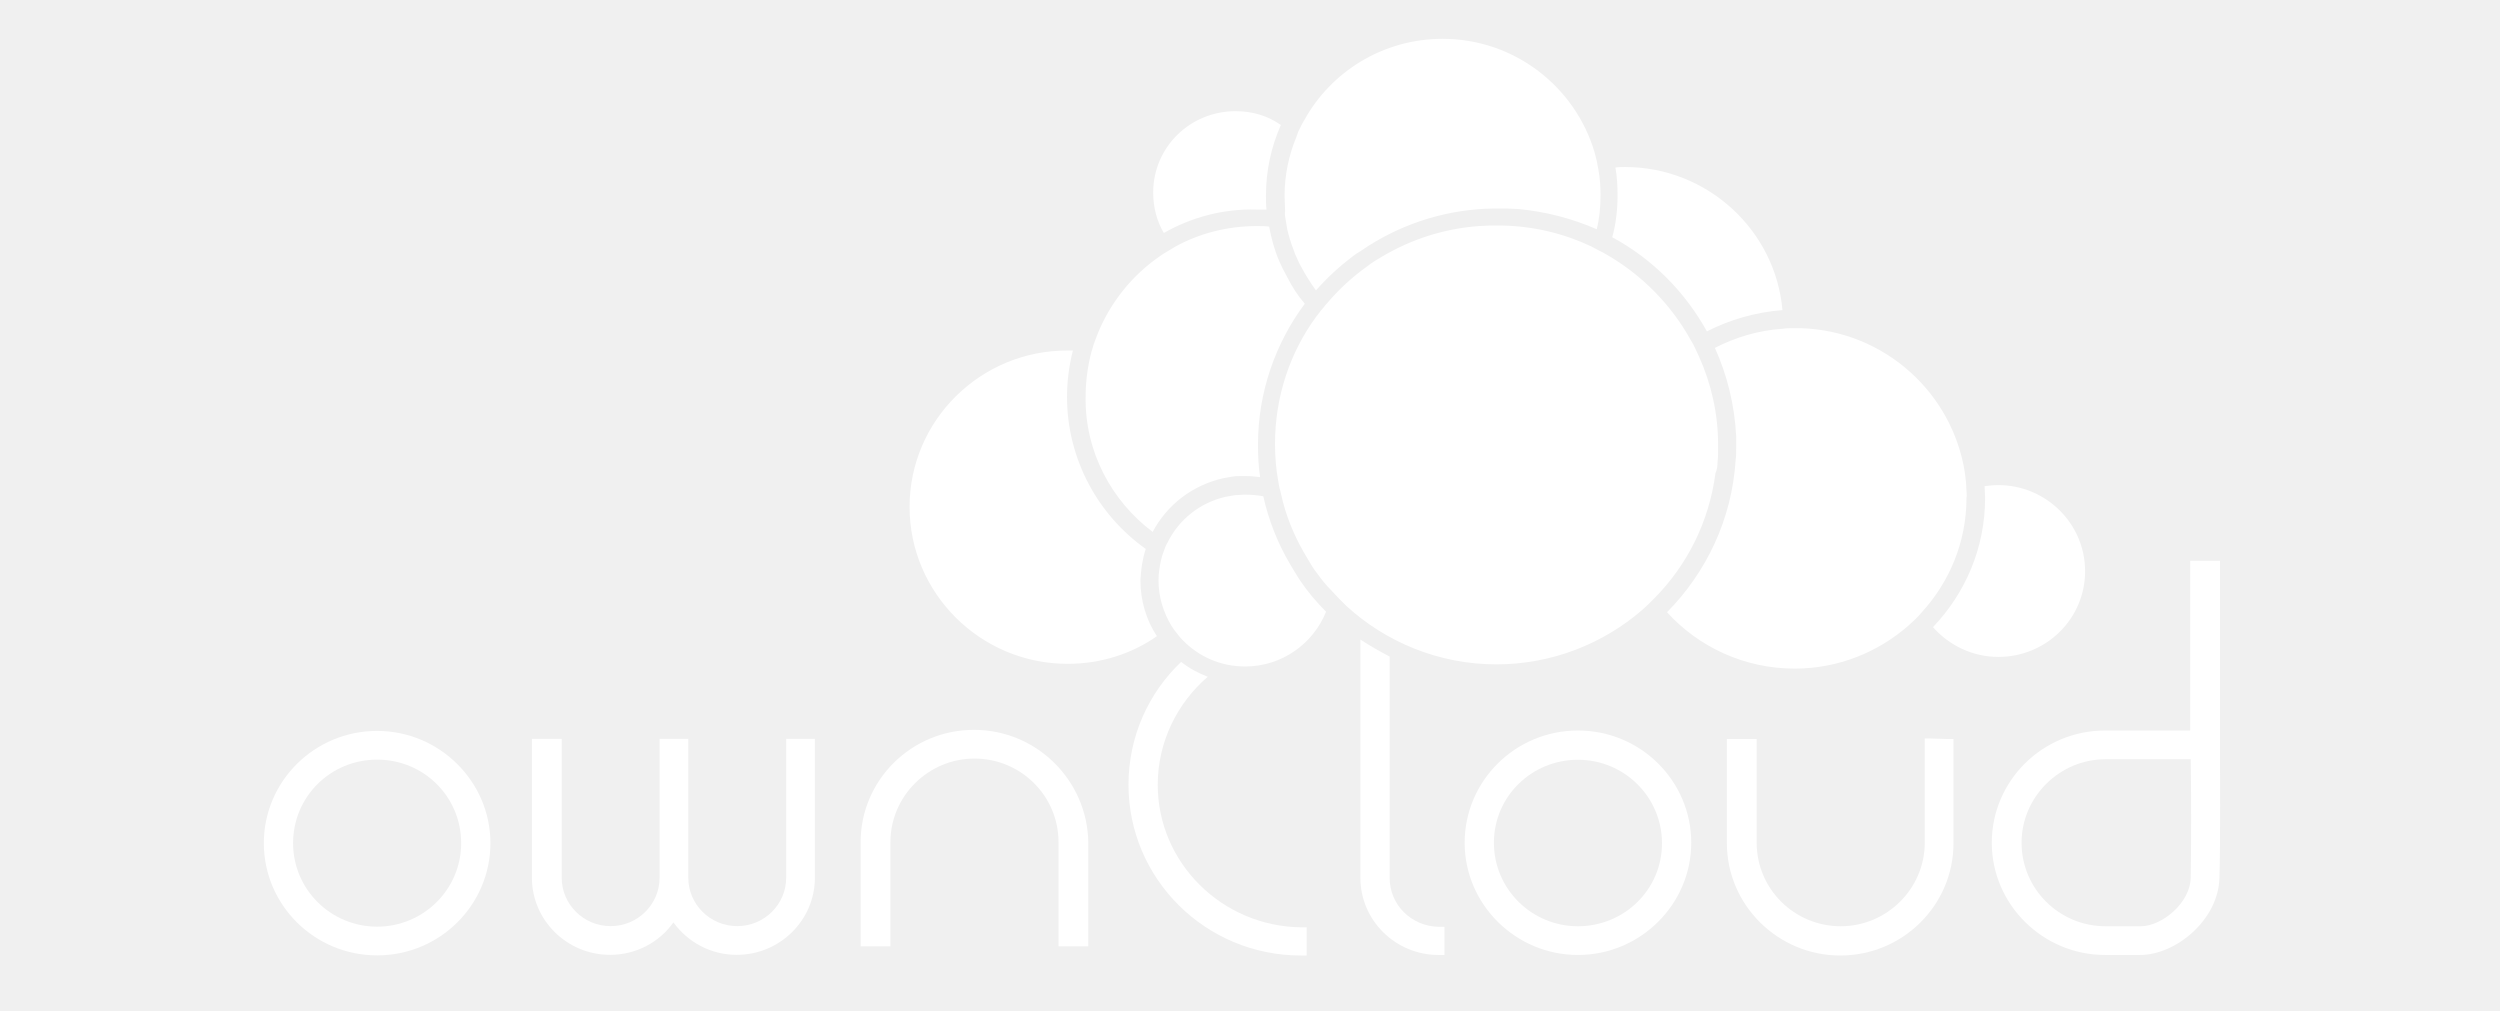
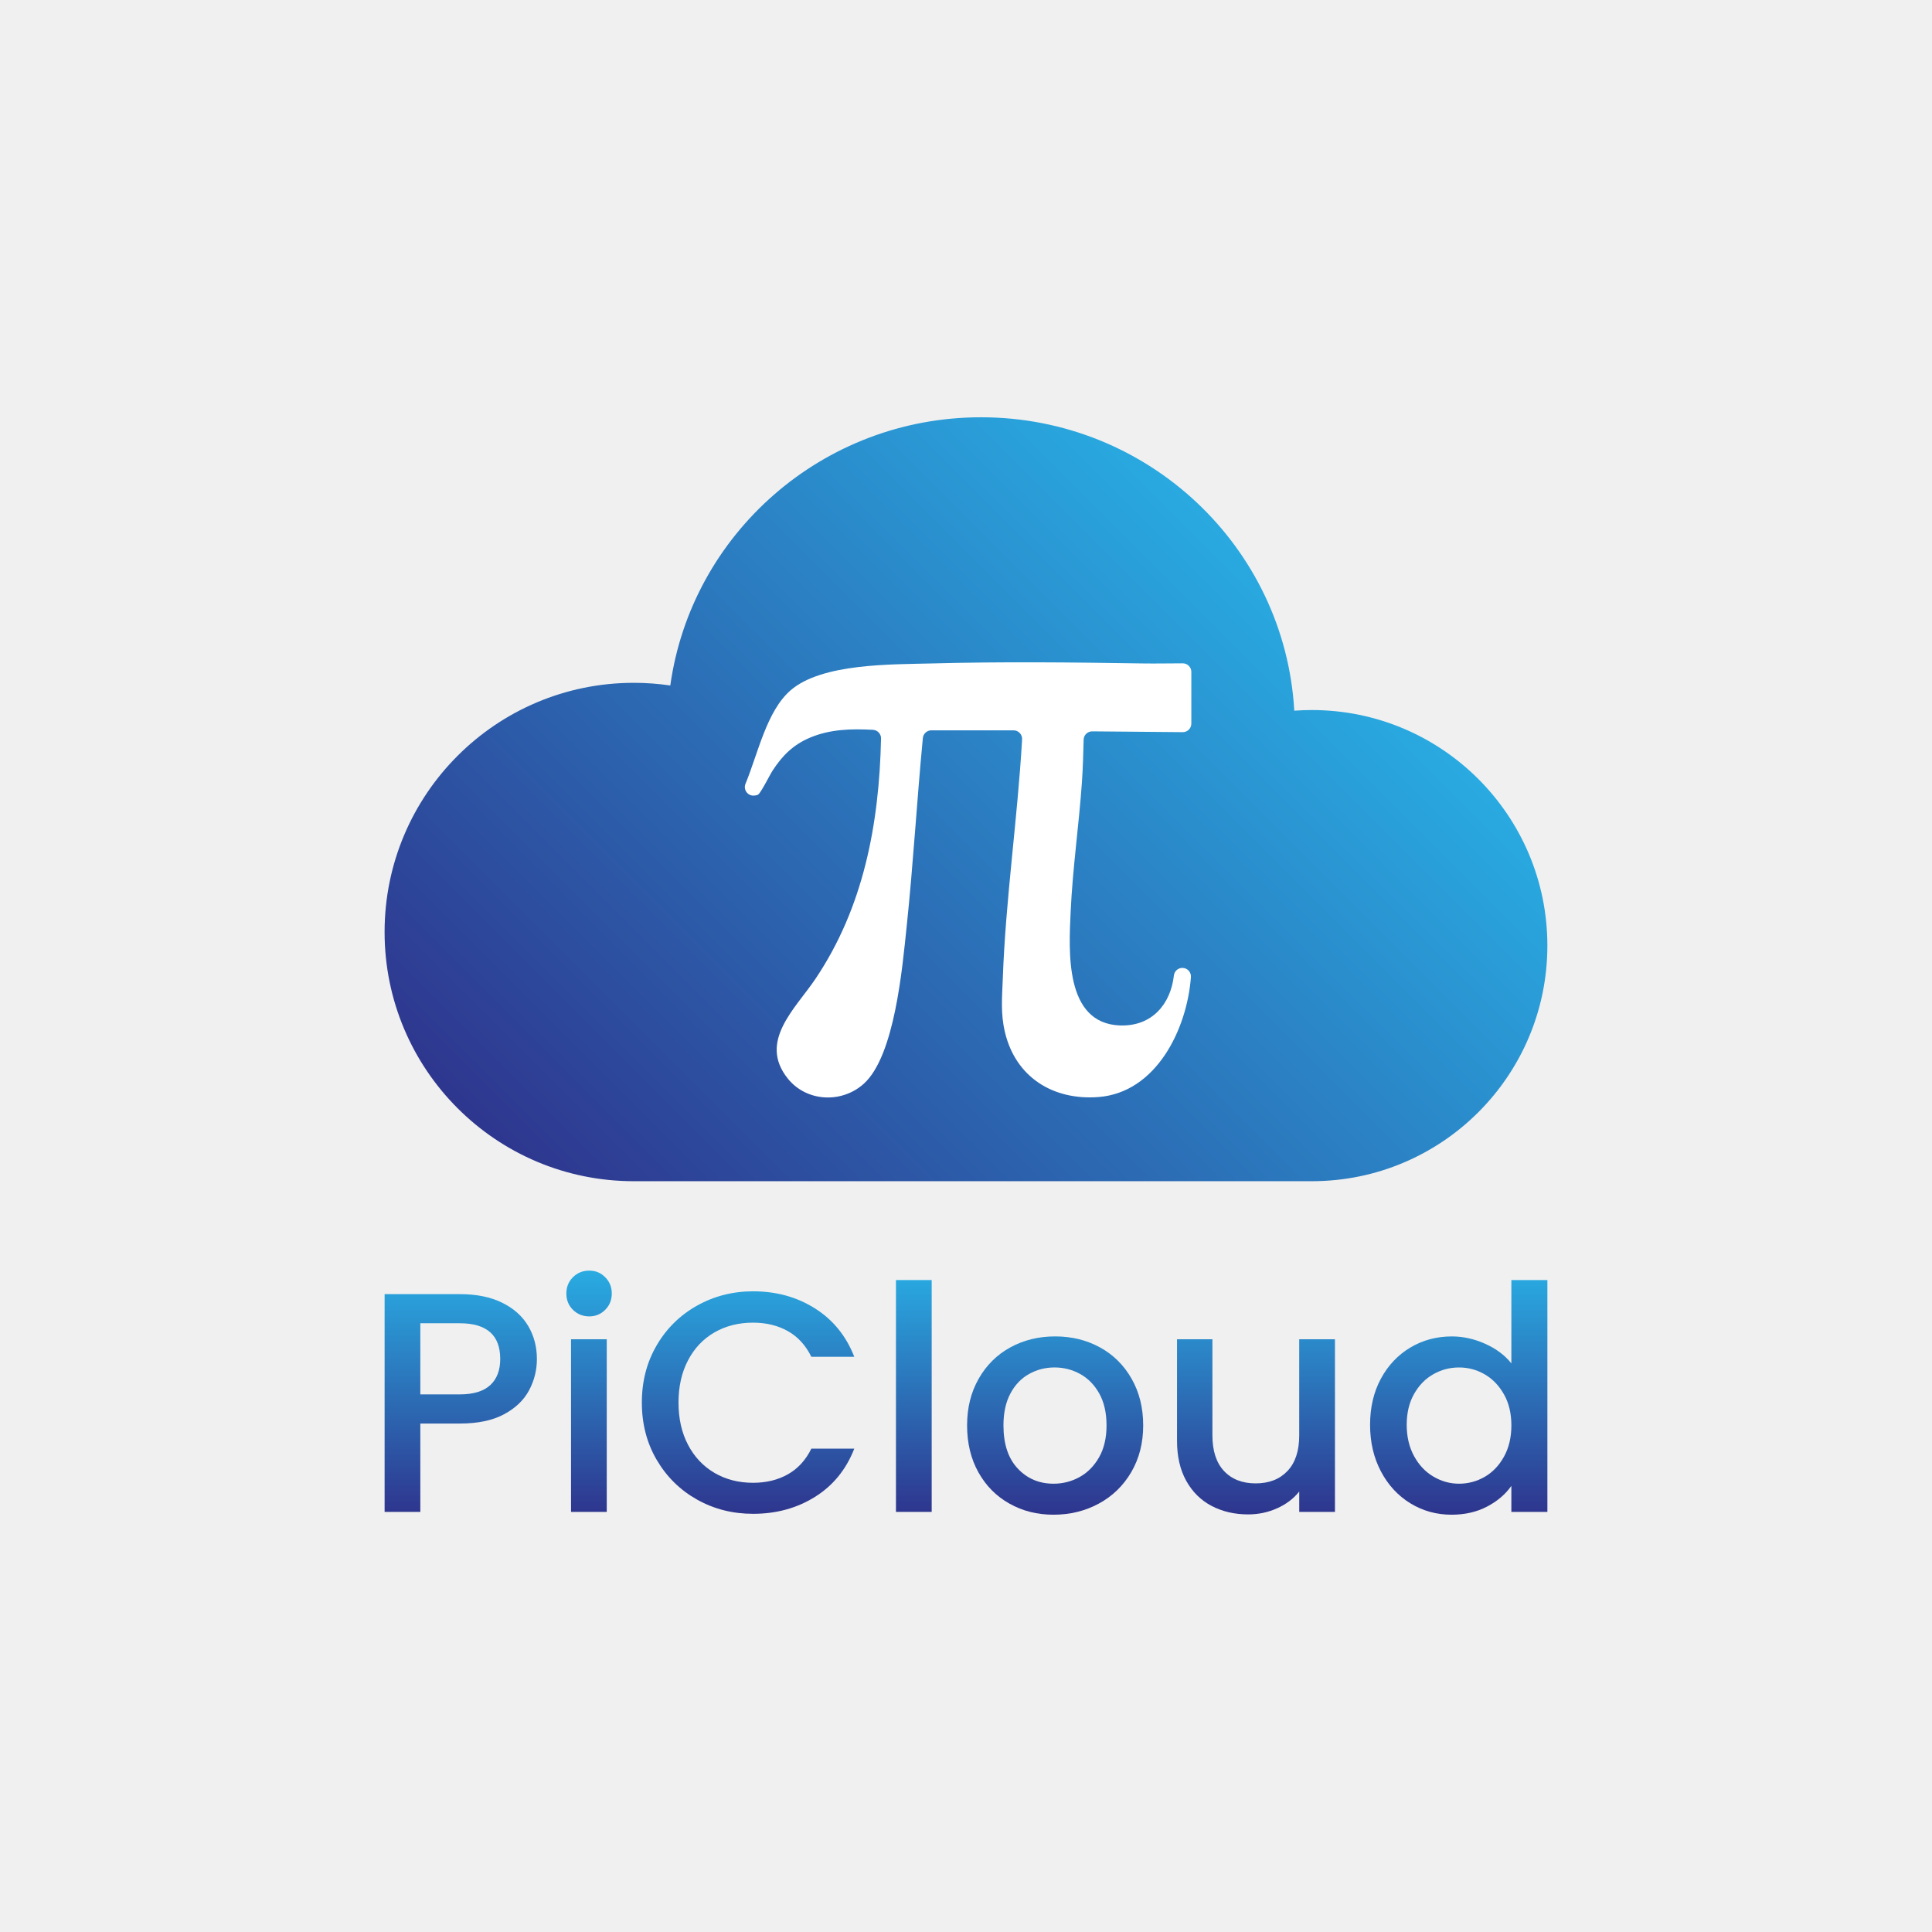
- <svg xmlns="http://www.w3.org/2000/svg" version="1.1" id="Ebene_1" x="0px" y="0px" viewBox="0 0 470 190" style="enable-background:new 0 0 470 190;" xml:space="preserve">
-   <style type="text/css">
- 	.st0{fill:#FFFFFF;}
- </style>
-   <g id="Ebene_2">
- </g>
-   <g id="Ebene_1_1_">
-     <g id="Page-1_1_">
-       <g id="Version-B-plain-Copy-2" transform="translate(-476, -421)">
-         <g id="Group_1_" transform="translate(476, 421)">
-           <g id="Group-2">
-             <g id="Logo">
-               <g>
-                 <g id="Group" transform="translate(0, 97.83544)">
-                   <g id="Shape" transform="translate(0, 31.77561)">
-                     <path class="st0" d="M70.9,7.8c-11.8,0-21.3,9.5-21.3,21.1S59.1,50,70.9,50s21.3-9.5,21.3-21.1S82.6,7.8,70.9,7.8L70.9,7.8           z M70.9,44.6c-8.7,0-15.8-7-15.8-15.7s7-15.7,15.8-15.7s15.8,7,15.8,15.7S79.6,44.6,70.9,44.6L70.9,44.6z" />
-                     <path class="st0" d="M148.9,9.3h-1.1v1v25.1c0,5-4.1,9.1-9.2,9.1s-9.2-4.1-9.2-9.1V10.3v-1h-1.1h-3.4H124v1v25.1           c0,5-4.1,9.1-9.2,9.1s-9.2-4.1-9.2-9.1V10.3v-1h-1.1h-3.4H100v1v25.1c0,8,6.6,14.5,14.7,14.5c4.9,0,9.3-2.4,11.9-6.1           c2.7,3.7,7,6.1,11.9,6.1c8.1,0,14.7-6.5,14.7-14.5V10.3v-1h-1.1H148.9L148.9,9.3z" />
-                     <path class="st0" d="M183.1,7.6c-11.8,0-21.3,9.5-21.3,21.1v18.6v1h1.1h3.4h1.1v-1V28.7c0-8.6,7.1-15.7,15.8-15.7           S199,20,199,28.7v18.6v1h1.1h3.4h1.1v-1V28.7C204.4,17.1,194.9,7.6,183.1,7.6L183.1,7.6z" />
-                   </g>
-                   <g id="Shape_1_" transform="translate(162.055, -0)">
-                     <path class="st0" d="M134.6,39.5c-11.8,0-21.3,9.5-21.3,21.1s9.6,21.1,21.3,21.1s21.3-9.5,21.3-21.1S146.4,39.5,134.6,39.5           L134.6,39.5z M134.6,76.3c-8.7,0-15.8-7-15.8-15.7S125.9,45,134.6,45s15.8,7,15.8,15.7S143.3,76.3,134.6,76.3L134.6,76.3z" />
-                     <path class="st0" d="M200.9,41h-1.1v1v18.6c0,8.6-7.1,15.7-15.8,15.7s-15.8-7-15.8-15.7V42.1v-1h-1.1h-3.4h-1.1v1v18.6           c0,11.6,9.6,21.1,21.3,21.1c11.8,0,21.3-9.5,21.3-21.1V42.1v-1h-1.1L200.9,41L200.9,41z" />
-                     <path class="st0" d="M255.3,42.3L255.3,42.3V8.6v-1h-1.1h-3.4h-1.1v1v30.9h-16c-11.8,0-21.3,9.5-21.3,21.1           s9.6,21.1,21.3,21.1h6.6c6.6,0,14.7-6.5,14.9-14.5C255.4,61.5,255.3,45.5,255.3,42.3L255.3,42.3z M249.8,67.2           c-0.1,4.7-5.4,9.1-9.4,9.1h-6.6c-8.7,0-15.8-7-15.8-15.7c0-8.6,7.1-15.7,15.8-15.7h16C249.9,50,249.9,62.3,249.8,67.2           L249.8,67.2z" />
-                     <path class="st0" d="M99.2,67.2V25.6c-1.9-1-3.7-2-5.5-3.2v44.8c0,8,6.6,14.5,14.7,14.5h1.1v-1v-3.3v-1h-1.1           C103.3,76.3,99.2,72.3,99.2,67.2L99.2,67.2z" />
-                     <path class="st0" d="M55.6,49.7c0-8.1,3.7-15.4,9.4-20.3c-1.8-0.7-3.5-1.6-5-2.8c-6.1,5.8-9.9,14-9.9,23.1           c0,17.7,14.5,32.1,32.4,32.1h1.1v-1v-3.3v-1h-1.1C67.7,76.3,55.6,64.4,55.6,49.7L55.6,49.7z" />
-                   </g>
-                 </g>
-                 <path id="Shape_2_" class="st0" d="M218.8,43.8c-1.3-2.2-2-4.8-2-7.6c0-8.5,6.9-15.3,15.5-15.3c3.2,0,6.1,0.9,8.5,2.6         C239,27.6,238,32,238,36.8c0,0.9,0,1.7,0.1,2.6c-0.6,0-1.2,0-1.8,0C229.9,39.2,223.9,40.9,218.8,43.8L218.8,43.8z          M215.4,103.2c-9-6.4-14.8-16.9-14.8-28.6c0-3,0.4-5.9,1.1-8.7c-0.3,0-0.6,0-0.9,0C184.4,65.8,171,79,171,95.3         c0,16.2,13.3,29.5,29.7,29.5c6.3,0,12.1-1.9,16.8-5.2c-2-3-3.1-6.7-3.1-10.5C214.5,107,214.8,105,215.4,103.2L215.4,103.2z          M216.7,100c2.7-5.1,7.5-8.8,13.3-10.1c0.5-0.1,1.1-0.2,1.7-0.3c0.6-0.1,1.1-0.1,1.7-0.1c0.3,0,0.5,0,0.8,0         c0.9,0,1.8,0.1,2.7,0.2c-0.3-2-0.4-4-0.4-6.1c0-9.9,3.3-19.1,8.8-26.5c-1.3-1.5-2.4-3.2-3.3-5c-0.3-0.5-0.5-1-0.8-1.5         c-0.2-0.5-0.5-1-0.7-1.5c-0.9-2.1-1.5-4.3-1.9-6.5c-0.8-0.1-1.5-0.1-2.3-0.1c-5.6,0-10.9,1.4-15.4,3.9         c-0.5,0.3-1,0.6-1.5,0.9c-0.5,0.3-1,0.6-1.4,0.9c-5.2,3.6-9.3,8.7-11.7,14.7c-0.2,0.5-0.4,1.1-0.6,1.6         c-0.2,0.5-0.3,1.1-0.5,1.6c-0.7,2.7-1.1,5.5-1.1,8.4C203.9,84.9,209,94.2,216.7,100L216.7,100z M320.9,62.3         c4.3-2.2,9.1-3.6,14.2-4c-1.3-15-14.1-26.9-29.6-26.9c-0.6,0-1.2,0-1.8,0.1c0.3,1.7,0.4,3.4,0.4,5.2c0,2.7-0.3,5.4-1,7.9         C310.7,48.7,316.8,54.9,320.9,62.3L320.9,62.3z M241.7,41.3c0.1,0.6,0.2,1.2,0.3,1.8c0.3,1.3,0.7,2.6,1.2,3.9         c0.2,0.6,0.4,1.1,0.7,1.7c0.2,0.5,0.5,1.1,0.8,1.6c0.8,1.5,1.7,2.9,2.7,4.3c2.1-2.4,4.4-4.5,6.9-6.4c0.5-0.4,1-0.7,1.5-1         s1-0.7,1.5-1c6.8-4.3,14.9-6.9,23.6-7c0.2,0,0.4,0,0.6,0c0.6,0,1.1,0,1.7,0c0.8,0,1.5,0.1,2.3,0.1c5.2,0.5,10.1,1.8,14.7,3.8         c0.5-2.1,0.7-4.2,0.7-6.4c0-1.6-0.1-3.2-0.4-4.8c-0.1-0.6-0.2-1.1-0.3-1.6c-0.1-0.5-0.3-1.1-0.4-1.6         c-3.6-12.3-15-21.4-28.6-21.4c-11.2,0-21,6.2-26,15.3c-0.3,0.5-0.6,1-0.8,1.5c-0.3,0.5-0.5,1.1-0.7,1.7         c-1.4,3.4-2.2,7.1-2.2,11c0,1,0.1,2,0.1,2.9C241.5,40.2,241.6,40.8,241.7,41.3L241.7,41.3z M375.7,91.2         c-0.9,0-1.8,0.1-2.6,0.2c0,0.7,0.1,1.5,0.1,2.2c0,9.4-3.7,17.9-9.8,24.3c3,3.4,7.4,5.6,12.3,5.6c9,0,16.3-7.2,16.3-16.1         C392,98.4,384.6,91.2,375.7,91.2L375.7,91.2z M369.7,92.3c0-0.6-0.1-1.2-0.1-1.7c-0.1-0.6-0.1-1.1-0.2-1.7         c-2.3-15-15.1-26.7-30.8-27.2c-0.4,0-0.8,0-1.2,0c-0.2,0-0.3,0-0.5,0c-0.6,0-1.1,0-1.7,0.1c-4.6,0.3-8.9,1.6-12.8,3.6         c2.3,5.1,3.7,10.7,4,16.6c0,0.6,0,1.2,0,1.8c0,0.2,0,0.3,0,0.5c0,0.8,0,1.5-0.1,2.2c-0.7,11.1-5.5,21.1-12.9,28.6         c5.9,6.5,14.5,10.6,24,10.6c8.2,0,15.7-3.1,21.4-8.1c0.4-0.4,0.9-0.8,1.3-1.2c0.4-0.4,0.8-0.8,1.2-1.3         c5.2-5.7,8.4-13.2,8.4-21.5C369.8,93.2,369.7,92.7,369.7,92.3L369.7,92.3z M243.4,107.5c-0.3-0.5-0.6-1-0.9-1.5         c-2.3-3.9-4-8.2-5-12.7c-1.1-0.2-2.2-0.3-3.3-0.3c-0.1,0-0.2,0-0.4,0c-0.6,0-1.1,0.1-1.7,0.1c-0.6,0.1-1.1,0.2-1.7,0.3         c-4.8,1.1-8.8,4.3-10.9,8.6c-0.3,0.5-0.5,1-0.7,1.6c-0.2,0.5-0.4,1.1-0.5,1.6c-0.3,1.3-0.5,2.6-0.5,3.9c0,3.1,0.9,6,2.4,8.5         c0.3,0.5,0.6,0.9,1,1.4c0.3,0.4,0.7,0.9,1.1,1.3c3,3.1,7.1,5,11.8,5c6.9,0,12.8-4.3,15.2-10.3c-1.8-1.8-3.5-3.8-4.9-5.9         C244,108.5,243.7,108,243.4,107.5L243.4,107.5z M322.9,86.8c0.1-0.7,0.1-1.4,0.1-2.1c0-0.4,0-0.7,0-1.1         c0-5.9-1.3-11.5-3.6-16.6c-0.2-0.5-0.5-1-0.7-1.5s-0.5-1-0.8-1.5c-3.7-6.7-9.2-12.3-15.8-16.1c-0.5-0.3-1-0.6-1.5-0.8         c-0.5-0.3-1-0.5-1.5-0.8c-5.1-2.4-10.8-3.8-16.8-3.9c-0.3,0-0.6,0-1,0s-0.8,0-1.2,0c-0.7,0-1.4,0.1-2.1,0.1         c-6.6,0.5-12.7,2.5-18.1,5.7c-0.5,0.3-1,0.6-1.5,0.9c-0.5,0.3-1,0.7-1.4,1c-2.8,2-5.3,4.3-7.5,6.9c-0.4,0.4-0.7,0.9-1.1,1.3         c-0.3,0.4-0.7,0.9-1,1.3c-4.9,6.7-7.7,15-7.7,23.9c0,2.4,0.2,4.7,0.6,6.9c0.1,0.6,0.2,1.3,0.4,1.9c0.2,0.7,0.3,1.4,0.5,2.1         c1,3.8,2.6,7.3,4.6,10.6c0.3,0.5,0.6,1,0.9,1.5c0.3,0.5,0.7,1,1,1.4c0.8,1.1,1.6,2.1,2.5,3c0.5,0.5,1,1.1,1.5,1.6         s0.9,0.9,1.4,1.4c7.4,6.8,17.4,11,28.2,11c10.5,0,20.1-3.9,27.4-10.2c0.4-0.4,0.8-0.7,1.2-1.1c0.4-0.4,0.8-0.8,1.2-1.2         c6.1-6.2,10.2-14.3,11.4-23.4C322.8,88.3,322.9,87.6,322.9,86.8L322.9,86.8z" />
-               </g>
-             </g>
-           </g>
-         </g>
-       </g>
-     </g>
+ <svg xmlns="http://www.w3.org/2000/svg" xmlns:xlink="http://www.w3.org/1999/xlink" id="Layer_1" version="1.1" viewBox="0 0 1080 1080">
+   <defs>
+     <style>
+       .st0 {
+         fill: url(#linear-gradient2);
+       }
+ 
+       .st1 {
+         fill: url(#linear-gradient1);
+       }
+ 
+       .st2 {
+         fill: url(#linear-gradient3);
+       }
+ 
+       .st3 {
+         fill: url(#linear-gradient6);
+       }
+ 
+       .st4 {
+         fill: url(#linear-gradient7);
+       }
+ 
+       .st5 {
+         fill: url(#linear-gradient5);
+       }
+ 
+       .st6 {
+         fill: url(#linear-gradient4);
+       }
+ 
+       .st7 {
+         fill: url(#linear-gradient);
+       }
+ 
+       .st8 {
+         fill: #fff;
+       }
+     </style>
+     <linearGradient id="linear-gradient" x1="349.76" y1="713.46" x2="727.08" y2="336.14" gradientUnits="userSpaceOnUse">
+       <stop offset="0" stop-color="#2e368e" />
+       <stop offset="1" stop-color="#29aae1" />
+     </linearGradient>
+     <linearGradient id="linear-gradient1" x1="257.56" y1="845.16" x2="257.56" y2="712.09" gradientUnits="userSpaceOnUse">
+       <stop offset="0" stop-color="#2e368e" />
+       <stop offset="1" stop-color="#29aae1" />
+     </linearGradient>
+     <linearGradient id="linear-gradient2" x1="329.29" y1="845.16" x2="329.29" y2="712.09" xlink:href="#linear-gradient1" />
+     <linearGradient id="linear-gradient3" x1="418.18" y1="845.16" x2="418.18" y2="712.08" xlink:href="#linear-gradient1" />
+     <linearGradient id="linear-gradient4" x1="510.84" y1="845.16" x2="510.84" y2="712.09" xlink:href="#linear-gradient1" />
+     <linearGradient id="linear-gradient5" x1="589.83" y1="845.16" x2="589.83" y2="712.08" xlink:href="#linear-gradient1" />
+     <linearGradient id="linear-gradient6" x1="702.11" y1="845.16" x2="702.11" y2="712.08" xlink:href="#linear-gradient1" />
+     <linearGradient id="linear-gradient7" x1="815.43" y1="845.16" x2="815.43" y2="712.08" xlink:href="#linear-gradient1" />
+   </defs>
+   <path class="st7" d="M733.31,396.92c-3.3,0-6.56.12-9.8.36-5.23-91.46-81.62-164.02-175.1-164.02-88.62,0-161.88,65.23-173.71,149.93-6.66-.98-13.48-1.49-20.41-1.49-76.93,0-139.3,62.37-139.3,139.3s62.37,139.3,139.3,139.3c.11,0,.22,0,.33,0h378.35c.11,0,.22,0,.33,0,72.73,0,131.69-58.96,131.69-131.69s-58.96-131.69-131.69-131.69Z" />
+   <path class="st8" d="M665.96,375.61v28.89c0,2.66-2.17,4.81-4.83,4.78l-50.55-.45c-2.61-.02-4.76,2.05-4.82,4.66-.2,7.83-.4,15.69-.94,23.49-1.68,24.28-5.22,48.4-6.32,72.72-.99,21.81-3.55,62.48,27.65,63.53,17.75.59,28.24-11.86,30.06-27.91.27-2.42,2.31-4.26,4.75-4.26h0c2.8,0,4.99,2.39,4.77,5.18-2.23,29.3-19.47,64.53-51.68,67.01-25.37,1.96-46.31-11.1-52.28-36.25-2.5-10.52-1.59-19.37-1.21-29.89,1.61-44.76,8.23-89.13,10.8-133.8.16-2.74-2.04-5.05-4.78-5.05h-45.93c-2.47,0-4.54,1.87-4.77,4.33-3.36,35.13-5.37,70.44-9.07,105.54-2.39,22.69-6.63,72.15-23.99,87.73-12.31,11.04-31.9,10.14-42.4-2.89-16.72-20.77,4.21-39.12,15.39-55.73,26.97-40.05,35.66-86.68,36.7-134.41.06-2.58-1.97-4.72-4.55-4.86-12.01-.65-23.97-.38-35.26,4.42-9.32,3.96-15.29,9.92-20.74,18.26-1.69,2.58-6.44,12.28-8.12,13.49-.52.37-1.43.55-2.5.6-3.47.17-5.92-3.38-4.6-6.59,7.08-17.24,11.85-40.72,25.24-52.29,17.54-15.15,56.47-14.39,78.82-14.99,39.24-1.05,78.76-.62,118.01,0,7.45.12,14.91-.06,22.36-.06,2.65,0,4.8,2.14,4.8,4.79Z" />
+   <g>
+     <path class="st1" d="M295.75,777.2c-2.92,5.49-7.59,9.96-14.01,13.4-6.42,3.45-14.66,5.17-24.7,5.17h-22.07v49.39h-19.97v-121.73h42.04c9.34,0,17.25,1.61,23.73,4.82,6.48,3.21,11.32,7.56,14.54,13.05,3.21,5.49,4.82,11.62,4.82,18.39,0,6.19-1.46,12.03-4.38,17.52ZM274.03,774.31c3.74-3.44,5.6-8.32,5.6-14.63,0-13.31-7.53-19.97-22.59-19.97h-22.07v39.76h22.07c7.59,0,13.25-1.72,16.99-5.17Z" />
+     <path class="st0" d="M320.27,732.19c-2.45-2.45-3.68-5.49-3.68-9.11s1.23-6.66,3.68-9.11,5.49-3.68,9.11-3.68,6.48,1.23,8.93,3.68,3.68,5.49,3.68,9.11-1.23,6.66-3.68,9.11-5.43,3.68-8.93,3.68-6.66-1.23-9.11-3.68ZM339.18,748.65v96.51h-19.97v-96.51h19.97Z" />
+     <path class="st2" d="M367.12,751.98c5.54-9.46,13.08-16.84,22.59-22.16,9.52-5.31,19.94-7.97,31.27-7.97,12.96,0,24.49,3.18,34.59,9.55,10.1,6.37,17.43,15.39,21.98,27.06h-24c-3.15-6.42-7.53-11.21-13.14-14.36-5.6-3.15-12.09-4.73-19.44-4.73-8.06,0-15.24,1.81-21.54,5.43-6.31,3.62-11.24,8.82-14.8,15.59-3.56,6.77-5.34,14.66-5.34,23.65s1.78,16.88,5.34,23.65c3.56,6.77,8.5,12,14.8,15.68s13.49,5.52,21.54,5.52c7.36,0,13.84-1.58,19.44-4.73,5.6-3.15,9.98-7.94,13.14-14.36h24c-4.55,11.68-11.88,20.67-21.98,26.97-10.1,6.31-21.63,9.46-34.59,9.46-11.45,0-21.89-2.65-31.35-7.97-9.46-5.31-16.96-12.7-22.51-22.16-5.55-9.46-8.32-20.14-8.32-32.05s2.77-22.59,8.32-32.05Z" />
+     <path class="st6" d="M520.82,715.55v129.61h-19.97v-129.61h19.97Z" />
+     <path class="st5" d="M564.26,840.52c-7.36-4.14-13.14-9.98-17.34-17.52-4.2-7.53-6.31-16.26-6.31-26.19s2.16-18.51,6.48-26.1c4.32-7.59,10.22-13.43,17.69-17.52,7.47-4.09,15.82-6.13,25.05-6.13s17.57,2.04,25.05,6.13c7.47,4.09,13.37,9.93,17.69,17.52,4.32,7.59,6.48,16.29,6.48,26.1s-2.22,18.51-6.66,26.1c-4.44,7.59-10.48,13.46-18.13,17.6-7.65,4.15-16.09,6.22-25.31,6.22s-17.34-2.07-24.7-6.22ZM603.41,825.72c4.49-2.45,8.14-6.13,10.95-11.03,2.8-4.9,4.2-10.86,4.2-17.87s-1.34-12.93-4.03-17.78c-2.69-4.84-6.25-8.5-10.68-10.95-4.44-2.45-9.23-3.68-14.36-3.68s-9.9,1.23-14.28,3.68-7.85,6.1-10.42,10.95c-2.57,4.85-3.85,10.77-3.85,17.78,0,10.39,2.65,18.42,7.97,24.08,5.31,5.67,12,8.5,20.06,8.5,5.14,0,9.95-1.23,14.45-3.68Z" />
+     <path class="st3" d="M746.25,748.65v96.51h-19.97v-11.39c-3.15,3.97-7.27,7.09-12.35,9.37-5.08,2.28-10.48,3.42-16.2,3.42-7.59,0-14.39-1.58-20.41-4.73-6.02-3.15-10.74-7.82-14.19-14.01-3.45-6.19-5.17-13.66-5.17-22.42v-56.75h19.79v53.77c0,8.64,2.16,15.27,6.48,19.88,4.32,4.61,10.22,6.92,17.69,6.92s13.4-2.3,17.78-6.92c4.38-4.61,6.57-11.24,6.57-19.88v-53.77h19.97Z" />
+     <path class="st4" d="M771.91,770.72c4.03-7.47,9.52-13.28,16.46-17.43,6.95-4.14,14.68-6.22,23.21-6.22,6.31,0,12.52,1.37,18.65,4.12,6.13,2.75,11,6.39,14.63,10.95v-46.59h20.14v129.61h-20.14v-14.54c-3.27,4.67-7.79,8.53-13.57,11.56-5.78,3.04-12.41,4.55-19.88,4.55-8.41,0-16.09-2.13-23.03-6.39-6.95-4.26-12.44-10.22-16.46-17.87-4.03-7.65-6.04-16.32-6.04-26.01s2.01-18.27,6.04-25.75ZM840.74,779.48c-2.75-4.9-6.34-8.64-10.77-11.21-4.44-2.57-9.23-3.85-14.36-3.85s-9.93,1.26-14.36,3.77c-4.44,2.51-8.03,6.19-10.77,11.03-2.75,4.85-4.12,10.6-4.12,17.25s1.37,12.5,4.12,17.52c2.74,5.02,6.36,8.85,10.86,11.47,4.49,2.63,9.25,3.94,14.28,3.94s9.92-1.28,14.36-3.85c4.44-2.57,8.03-6.33,10.77-11.3,2.74-4.96,4.12-10.77,4.12-17.43s-1.37-12.44-4.12-17.34Z" />
  </g>
</svg>
